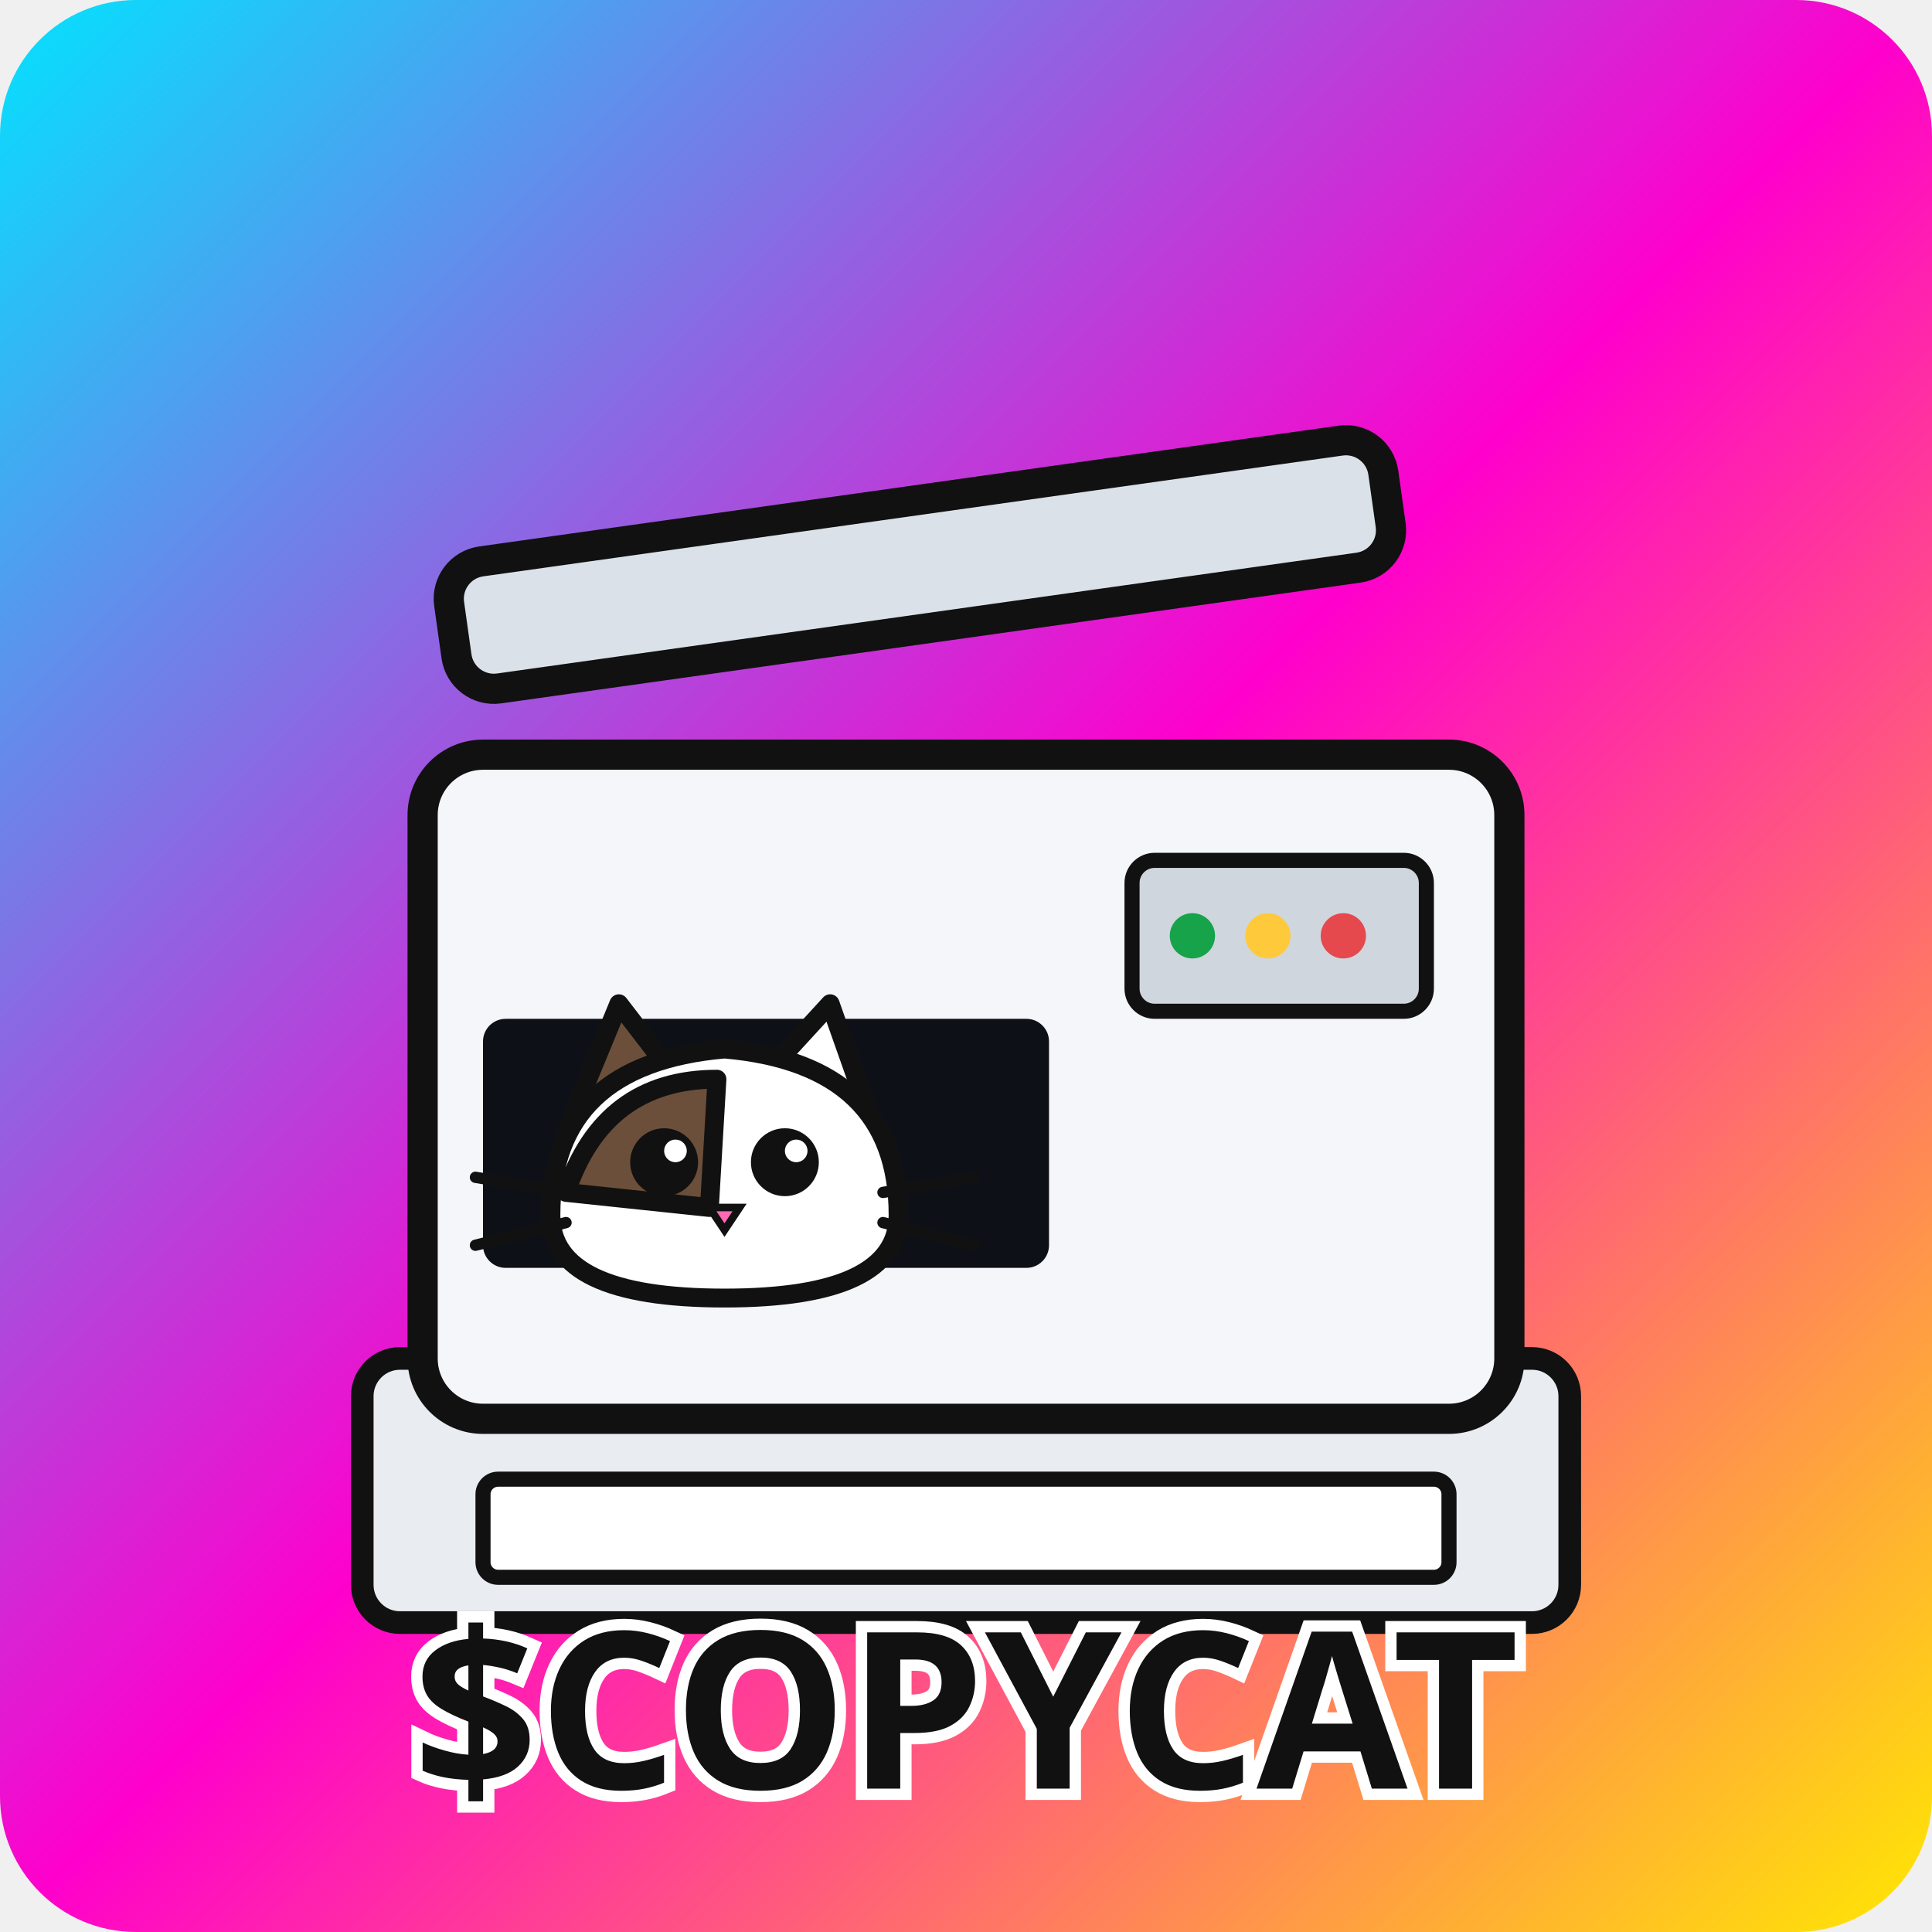
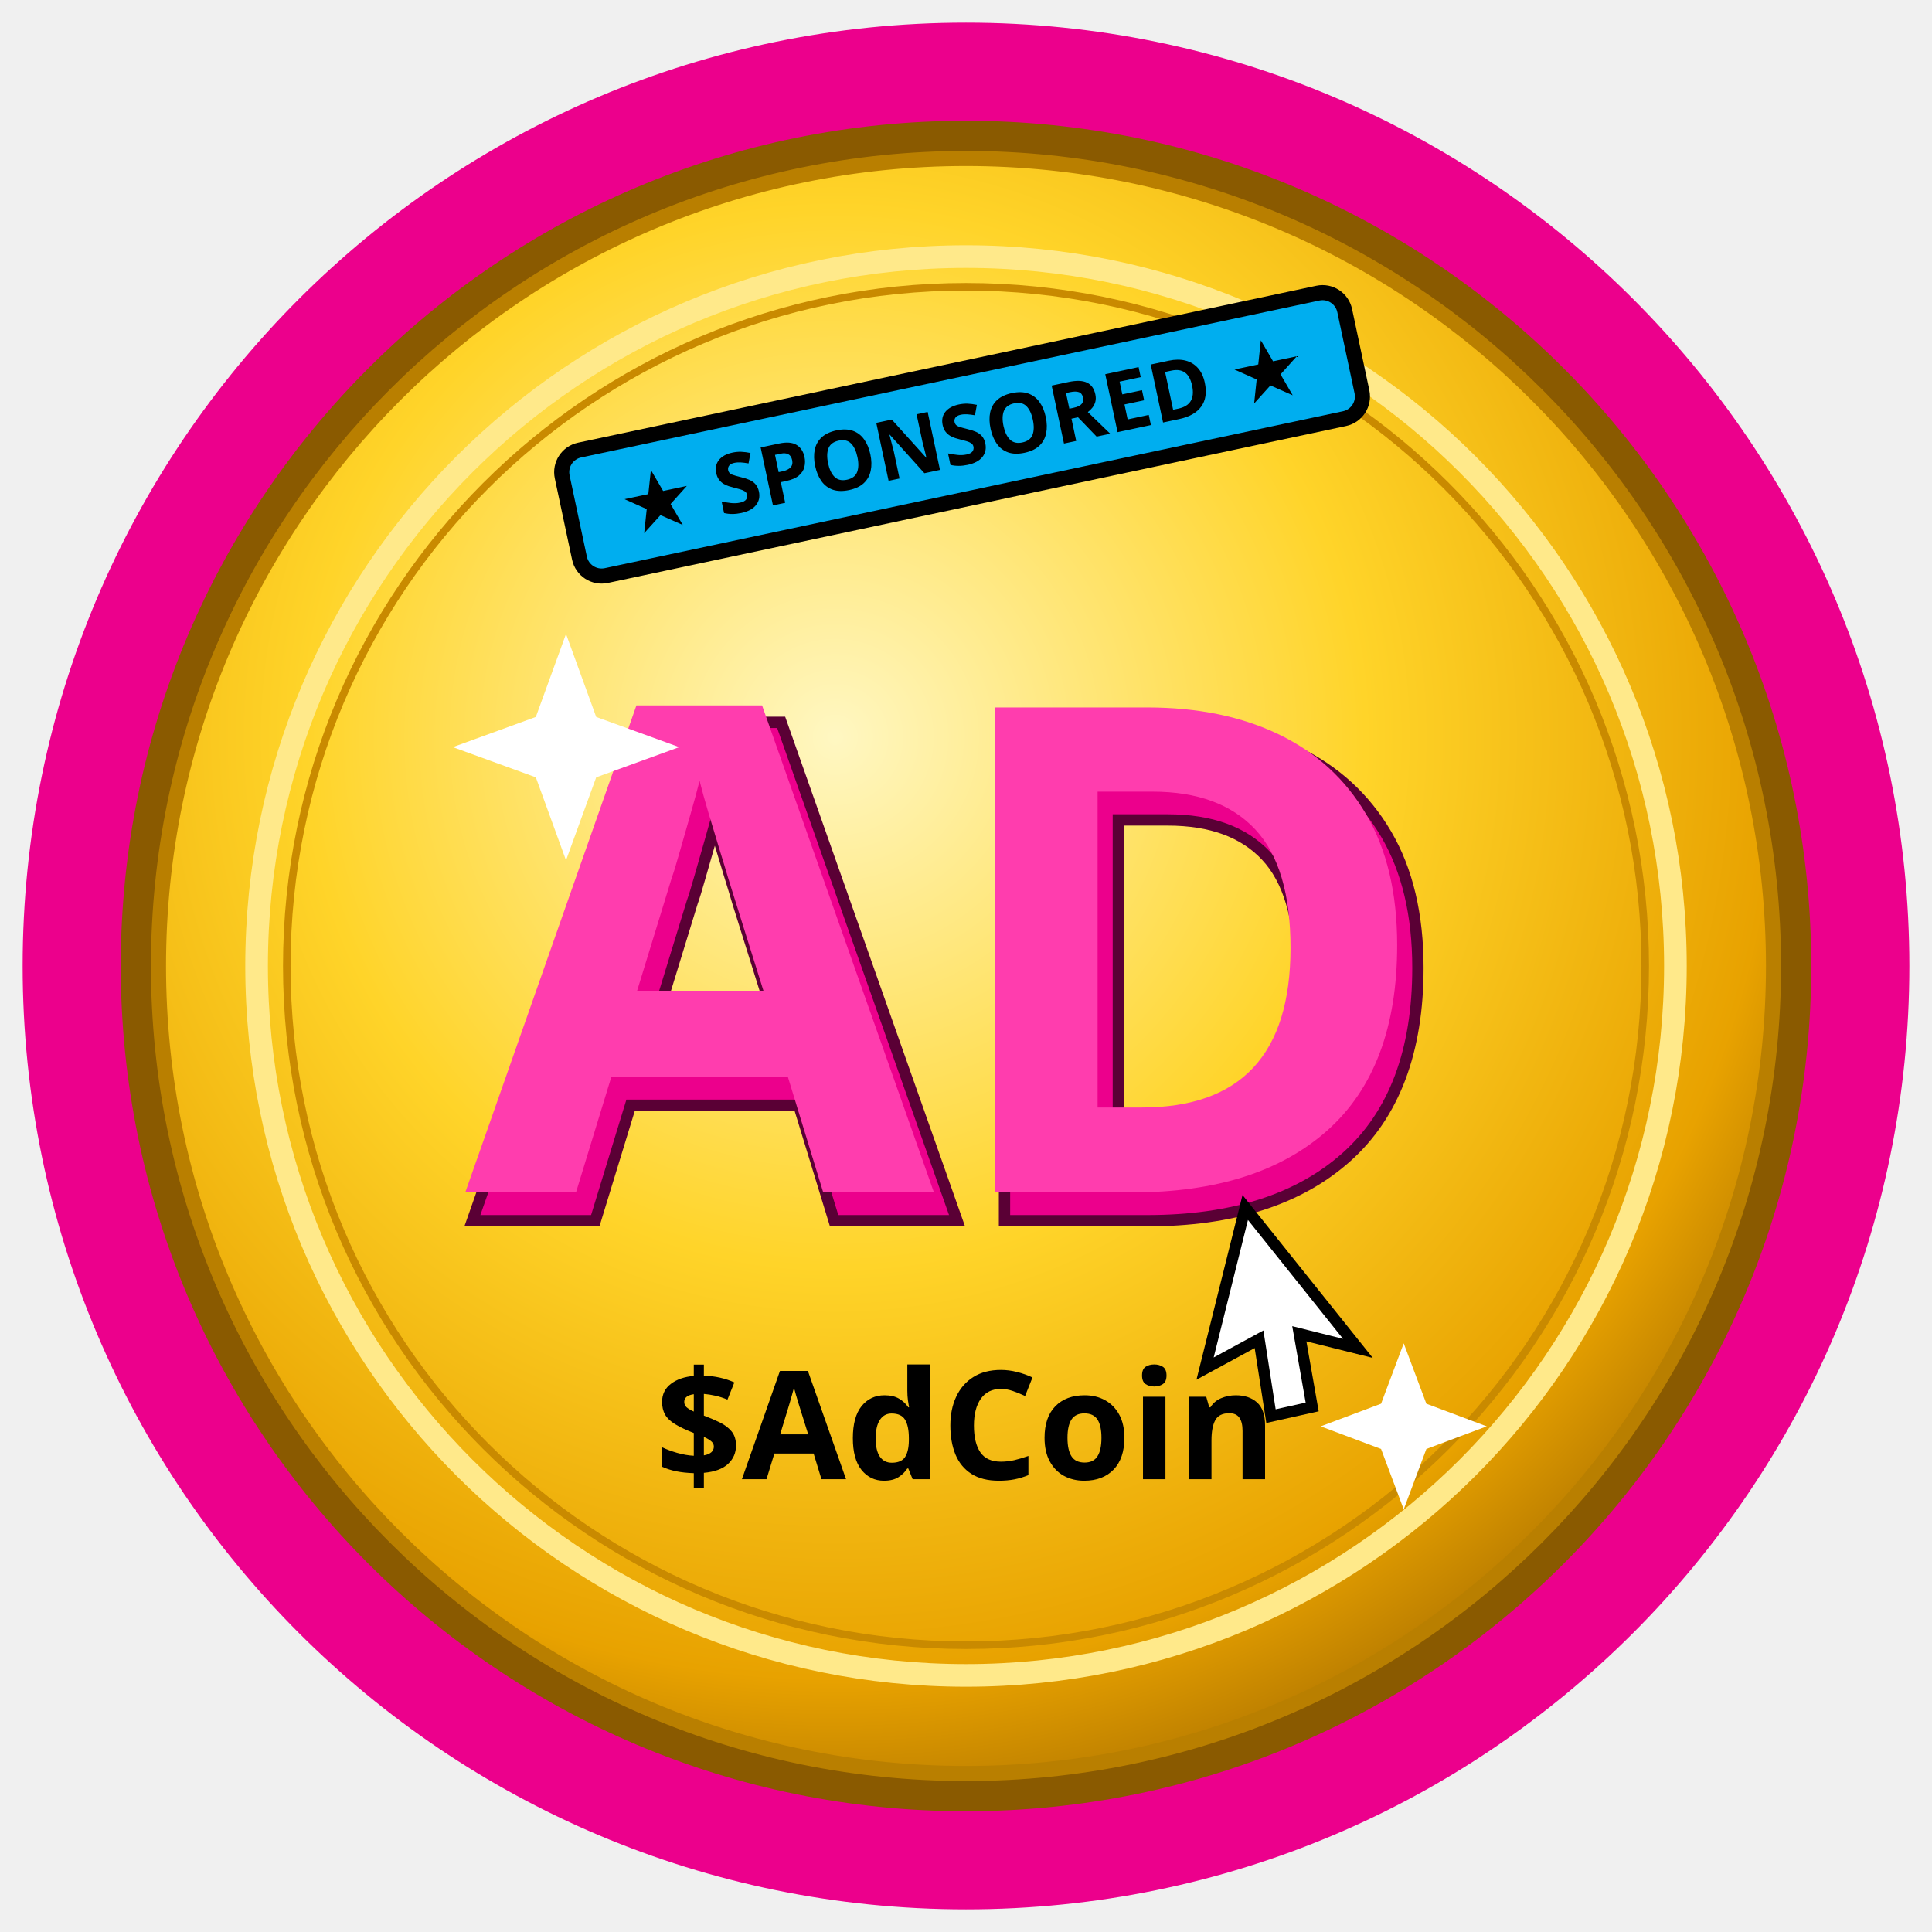
- <svg xmlns="http://www.w3.org/2000/svg" viewBox="0 0 512 512" role="img" aria-label="$COPYCAT — cat in a photocopier">
+ <svg xmlns="http://www.w3.org/2000/svg" viewBox="0 0 512 512" role="img" aria-label="$AdCoin">
  <defs>
-     <linearGradient id="bg" x1="0" y1="0" x2="1" y2="1">
-       <stop offset="0%" stop-color="#00E5FF" />
-       <stop offset="50%" stop-color="#FF00CC" />
-       <stop offset="100%" stop-color="#FFEA00" />
-     </linearGradient>
+     <radialGradient id="g" cx="42%" cy="36%" r="72%">
+       <stop offset="0%" stop-color="#FFF7C2" />
+       <stop offset="45%" stop-color="#FFD429" />
+       <stop offset="80%" stop-color="#E8A200" />
+       <stop offset="100%" stop-color="#9B6400" />
+     </radialGradient>
  </defs>
-   <rect width="512" height="512" rx="36" fill="url(#bg)" />
-   <rect x="96" y="360" width="320" height="70" rx="10" fill="#E9EDF2" stroke="#111" stroke-width="6" />
-   <rect x="128" y="392" width="256" height="26" rx="4" fill="#fff" stroke="#111" stroke-width="4" />
-   <rect x="112" y="200" width="288" height="176" rx="16" fill="#F4F6F9" stroke="#111" stroke-width="8" />
-   <rect x="300" y="228" width="78" height="40" rx="6" fill="#CFD6DE" stroke="#111" stroke-width="4" />
-   <circle cx="316" cy="248" r="6" fill="#16a34a" />
-   <circle cx="336" cy="248" r="6" fill="#FFC93C" />
-   <circle cx="356" cy="248" r="6" fill="#E5484D" />
-   <rect x="120" y="150" width="250" height="34" rx="10" fill="#DBE1E8" stroke="#111" stroke-width="8" transform="rotate(-8 120 167)" />
-   <rect x="128" y="270" width="150" height="66" rx="6" fill="#0d1117" />
-   <g stroke="#111" stroke-width="5" stroke-linejoin="round">
-     <path d="M150 300 l14 -34 20 26z" fill="#6b4f3a" />
-     <path d="M232 300 l-12 -34 -22 24z" fill="#fff" />
-     <path d="M146 322 q0 -40 46 -44 q46 4 46 44 q0 22 -46 22 q-46 0 -46 -22z" fill="#fff" />
-     <path d="M150 316 q10 -30 40 -30 l-2 34z" fill="#6b4f3a" />
+   <circle cx="256" cy="256" r="250" fill="#EC008C" />
+   <circle cx="256" cy="256" r="224" fill="#8A5A00" />
+   <circle cx="256" cy="256" r="214" fill="url(#g)" stroke="#B97F00" stroke-width="4" />
+   <circle cx="256" cy="256" r="188" fill="none" stroke="#FFE98A" stroke-width="6" />
+   <circle cx="256" cy="256" r="180" fill="none" stroke="#C98A00" stroke-width="2" />
+   <g transform="rotate(-12 256 120)">
+     <rect x="150" y="98" width="212" height="34" rx="6" fill="#00AEEF" stroke="#000" stroke-width="4" />
+     <text x="256" y="123" text-anchor="middle" font-family="'Arial Black',Impact,sans-serif" font-weight="900" font-size="22" fill="#000">★ SPONSORED ★</text>
  </g>
-   <circle cx="176" cy="308" r="9" fill="#111" />
-   <circle cx="208" cy="308" r="9" fill="#111" />
-   <circle cx="179" cy="305" r="3" fill="#fff" />
-   <circle cx="211" cy="305" r="3" fill="#fff" />
-   <path d="M188 320 l8 0 -4 6z" fill="#FF69B4" stroke="#111" stroke-width="2" />
-   <g stroke="#111" stroke-width="3" stroke-linecap="round">
-     <path d="M150 316 l-24 -4" />
-     <path d="M150 324 l-24 6" />
-     <path d="M234 316 l24 -4" />
-     <path d="M234 324 l24 6" />
+   <text x="256" y="322" text-anchor="middle" font-family="'Arial Black',Impact,sans-serif" font-weight="900" font-size="180" fill="#EC008C" stroke="#5a0035" stroke-width="6" paint-order="stroke">AD</text>
+   <text x="252" y="316" text-anchor="middle" font-family="'Arial Black',Impact,sans-serif" font-weight="900" font-size="180" fill="#FF3DAE">AD</text>
+   <g transform="translate(330 320) rotate(14)">
+     <path d="M0 0 L0 44 L12 33 L20 52 L30 47 L22 29 L38 29 Z" fill="#fff" stroke="#000" stroke-width="3" />
  </g>
-   <text x="256" y="474" text-anchor="middle" font-family="'Arial Black',Impact,sans-serif" font-weight="900" font-size="58" fill="#111" stroke="#fff" stroke-width="6" paint-order="stroke">$COPYCAT</text>
+   <text x="256" y="392" text-anchor="middle" font-family="'Arial Black',Impact,sans-serif" font-weight="900" font-size="40" fill="#000">$AdCoin</text>
+   <g fill="#fff">
+     <path d="M150 168 l8 22 22 8 -22 8 -8 22 -8 -22 -22 -8 22 -8z" />
+     <path d="M372 356 l6 16 16 6 -16 6 -6 16 -6 -16 -16 -6 16 -6z" />
+   </g>
</svg>
